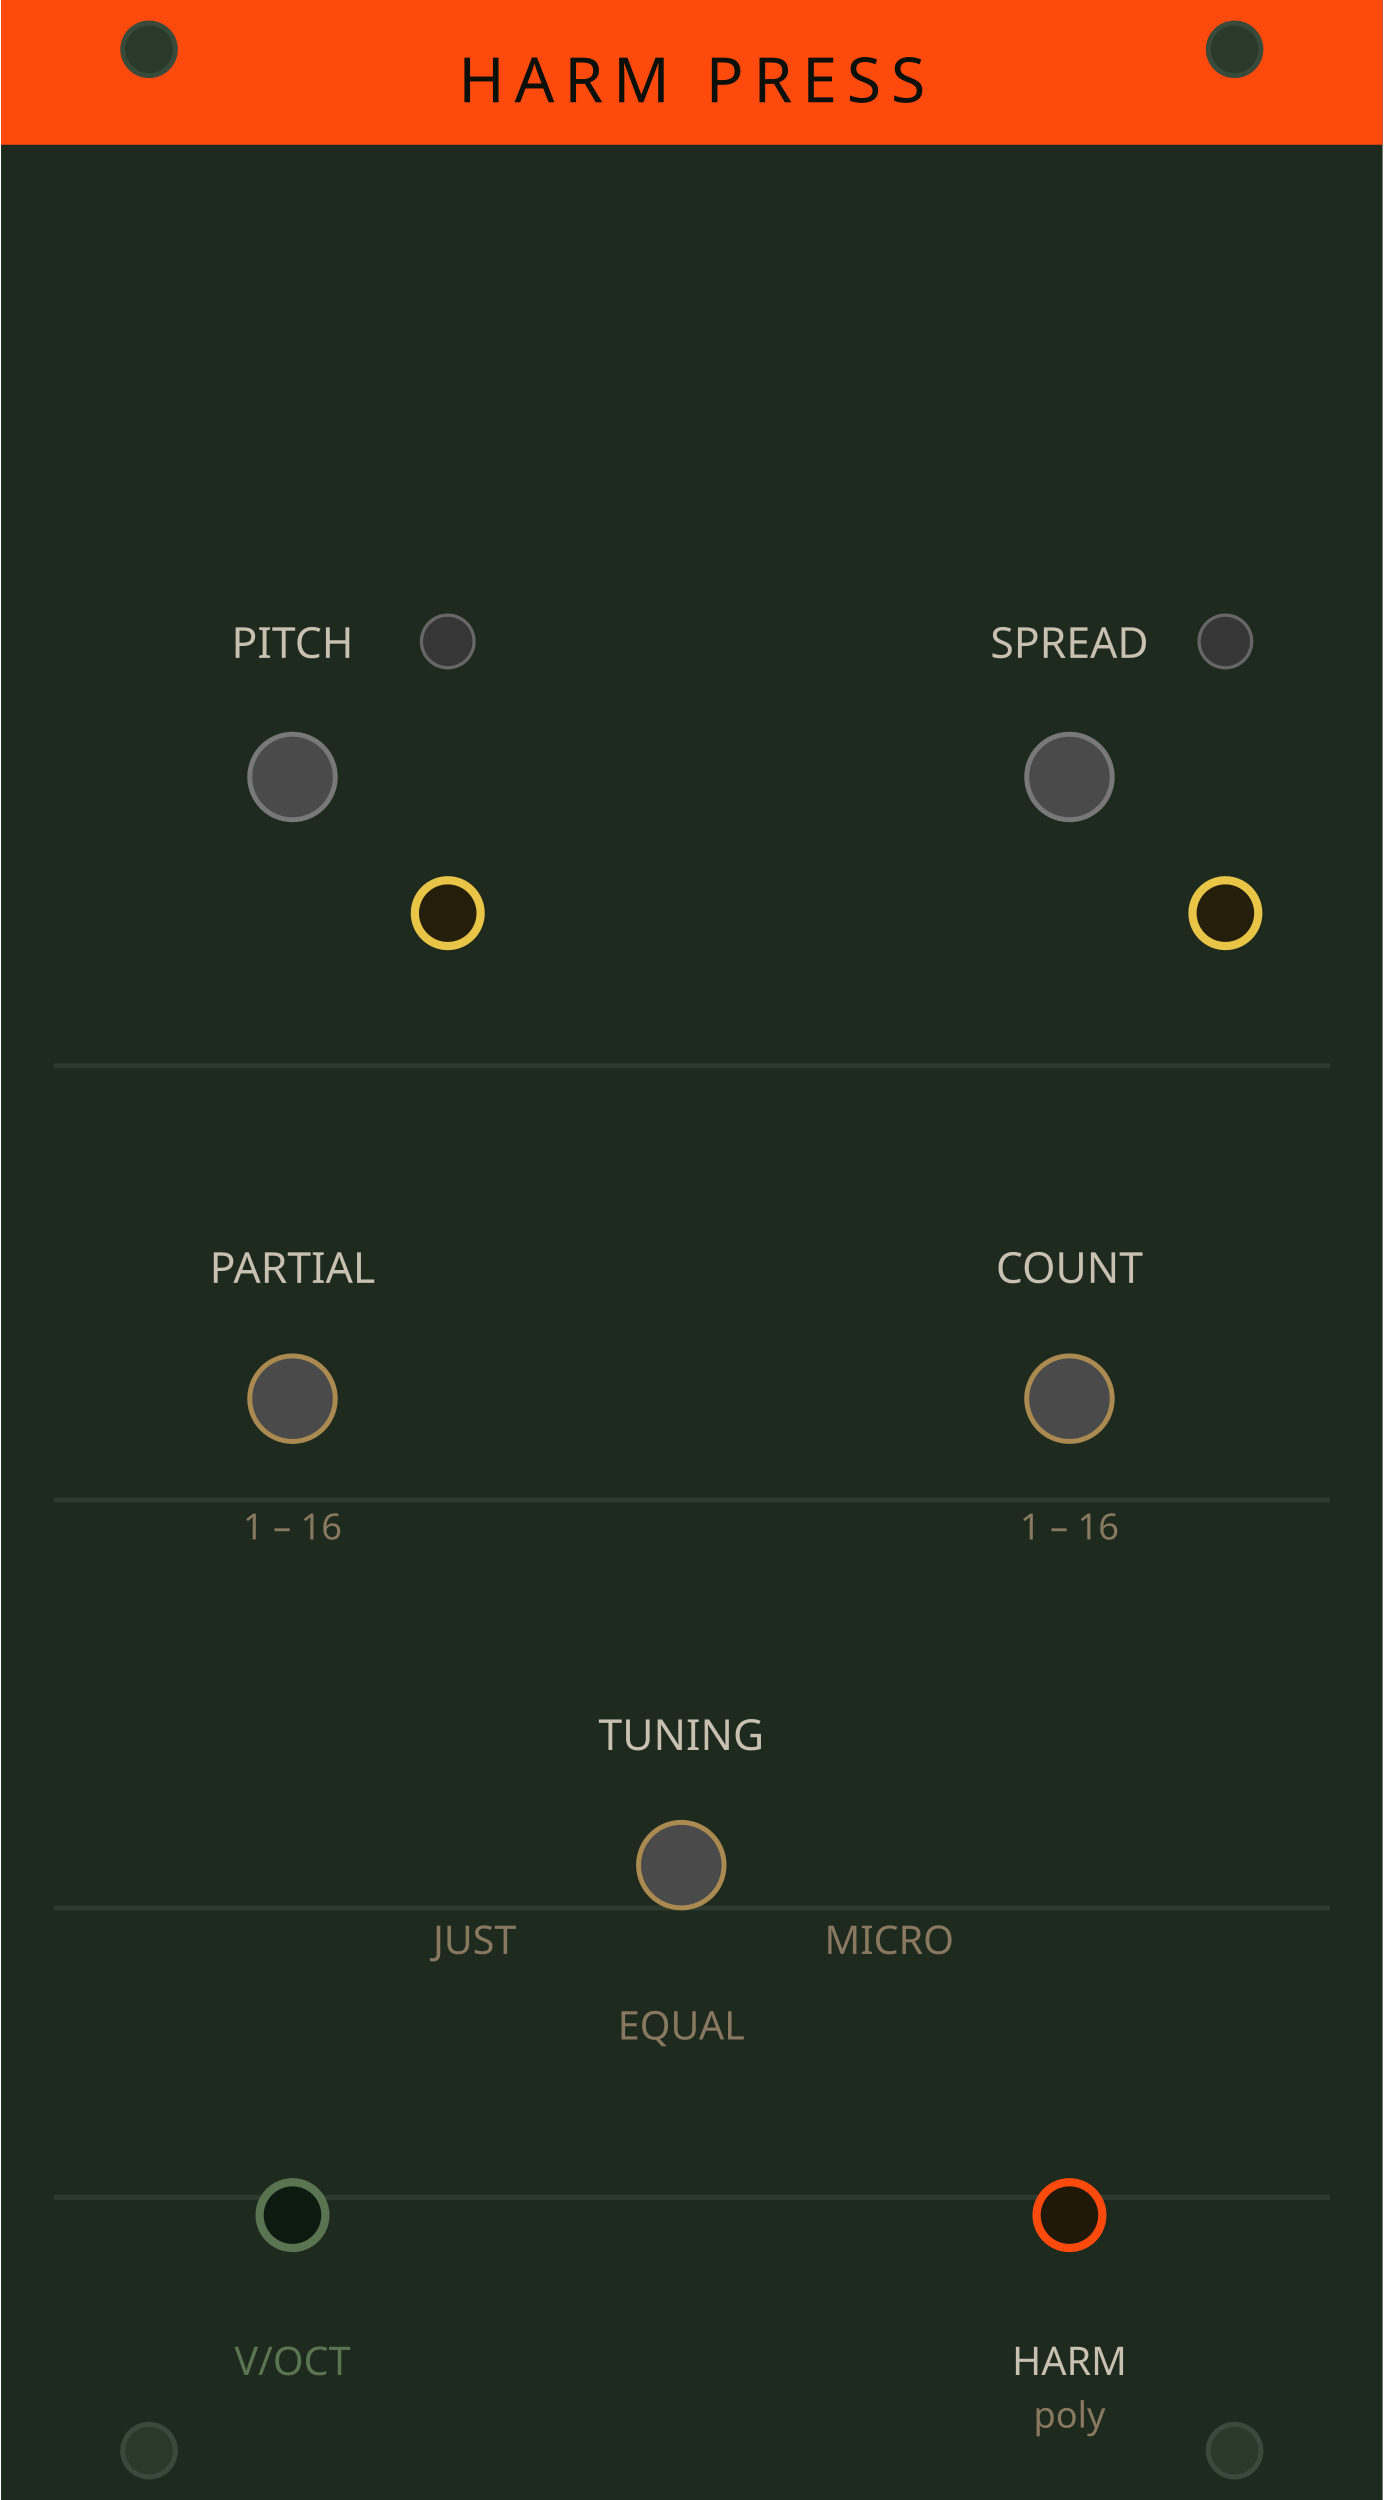
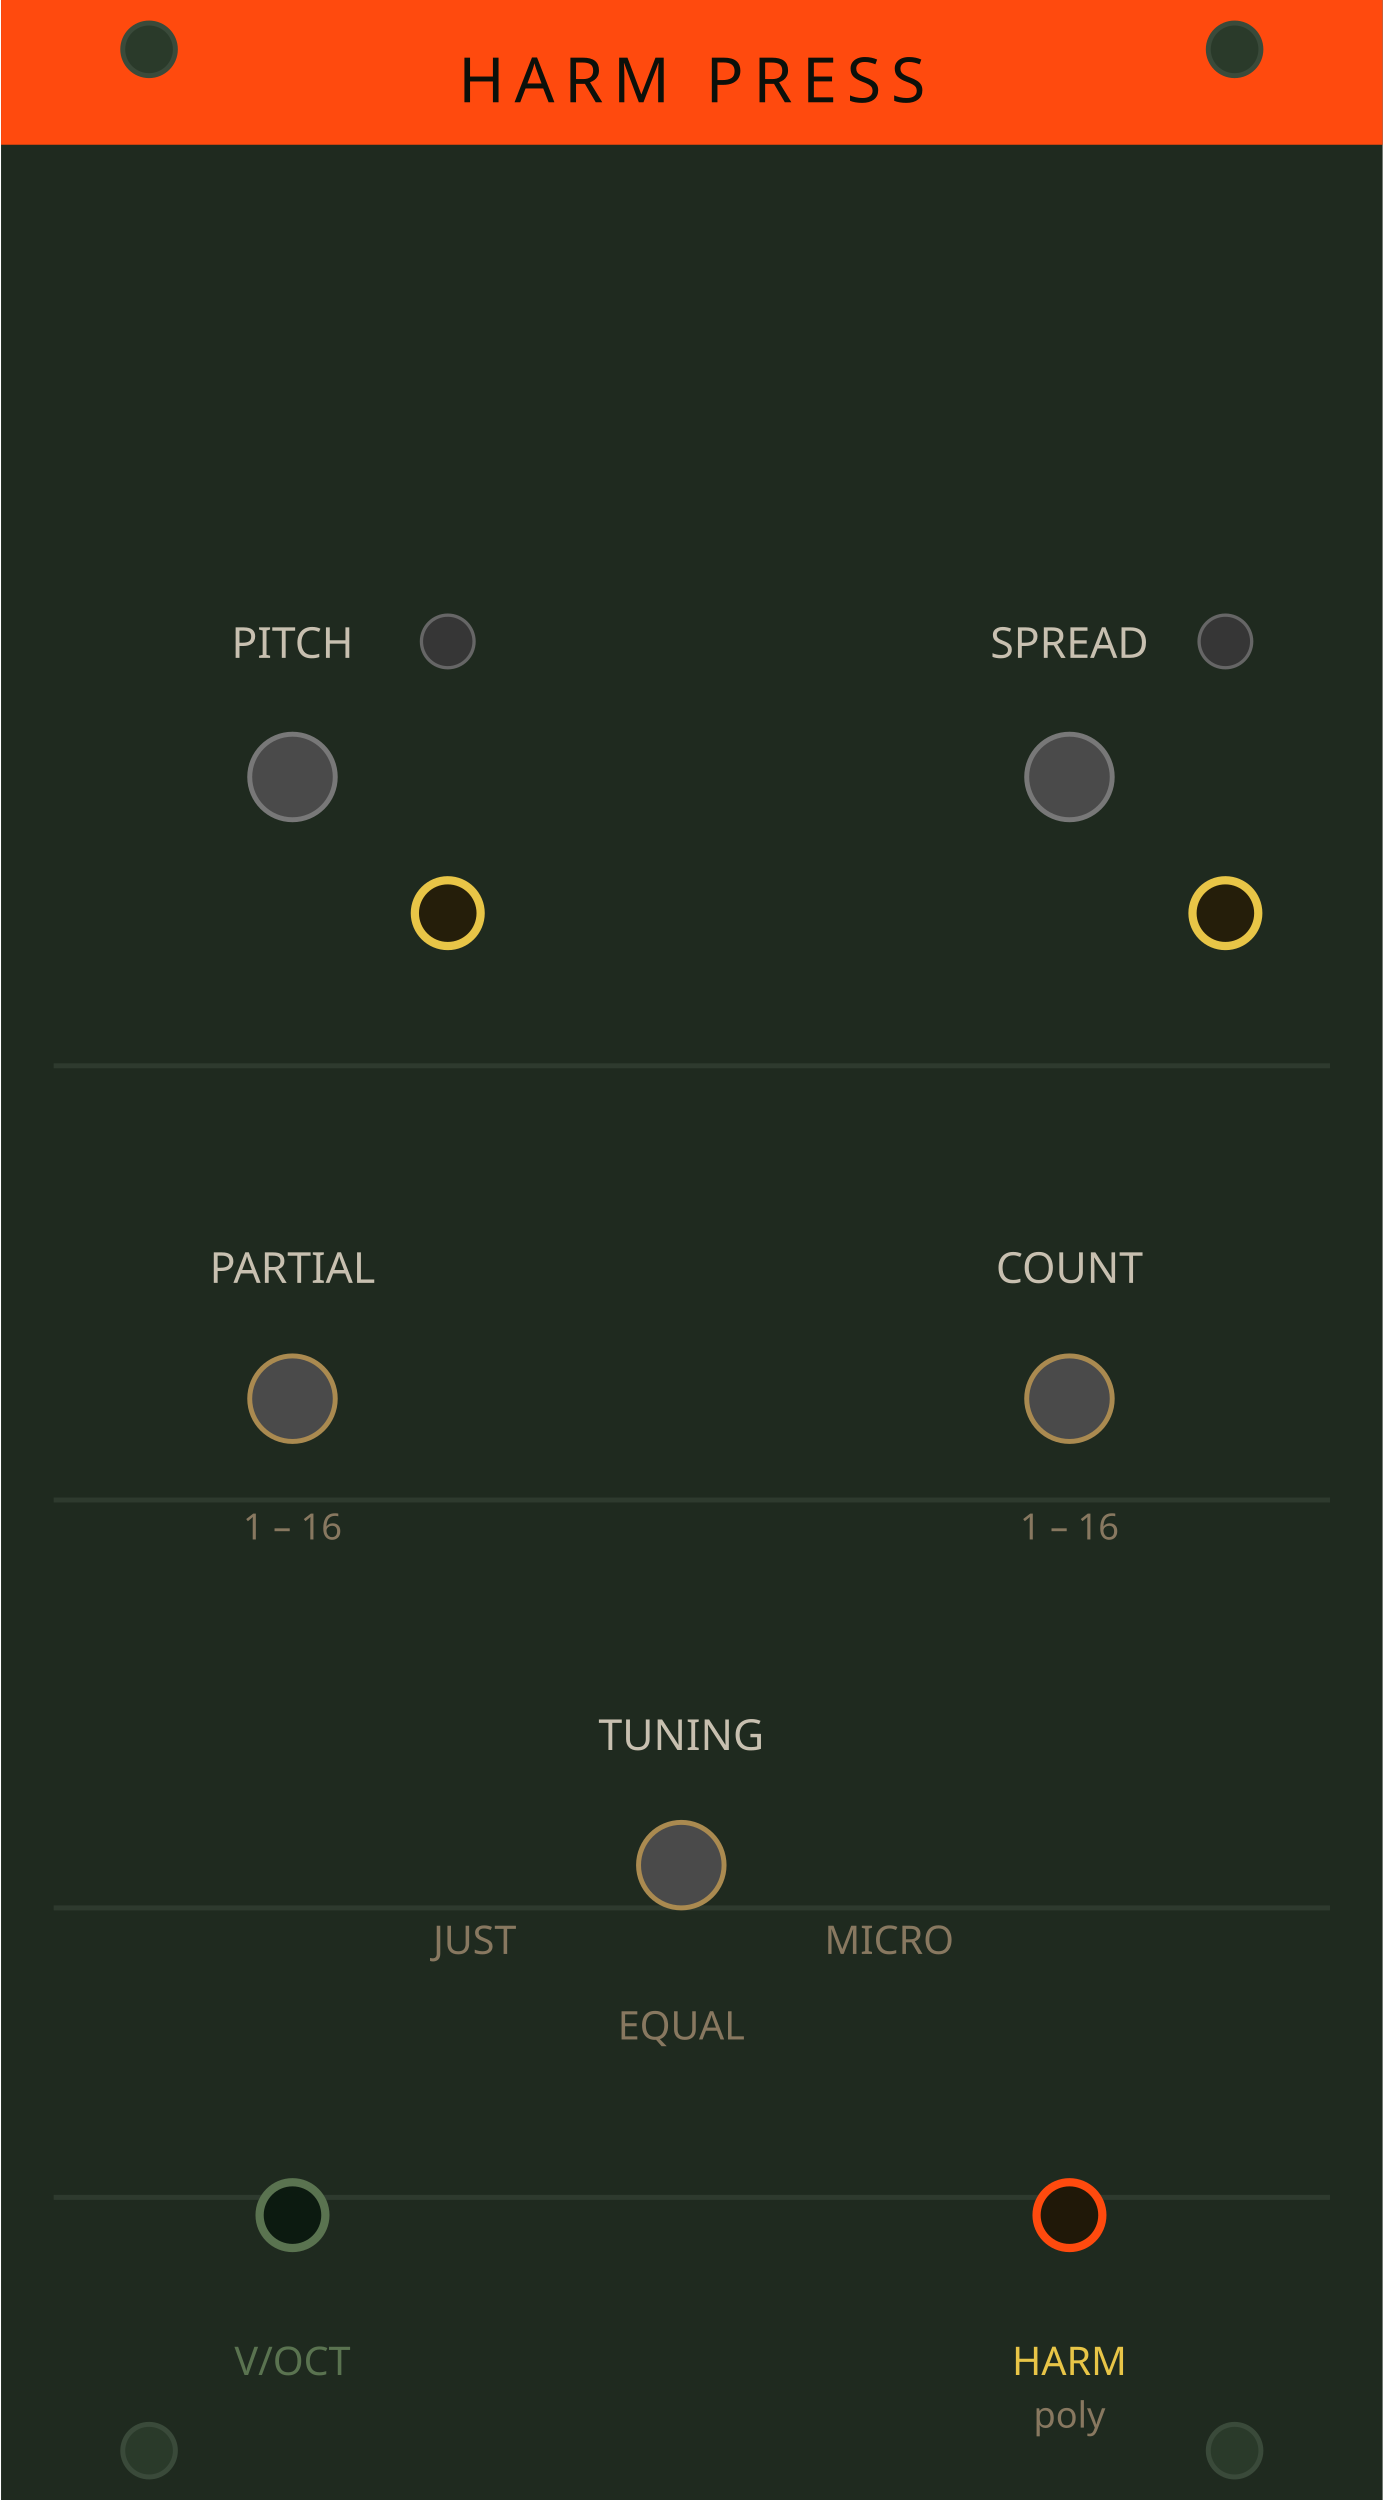
<svg xmlns="http://www.w3.org/2000/svg" width="71.12mm" height="128.5mm" viewBox="0 0 210 380" version="1.1" id="svg24">
  <defs id="defs24" />
  <rect width="210" height="380" fill="#1F2A1F" id="rect1" />
  <rect width="210" height="22" fill="#FF4A0E" id="rect2" />
  <path d="m 75.621,15.546 h -0.855 v -3.163 h -3.477 v 3.163 h -0.855 V 8.763 h 0.855 v 2.869 h 3.477 V 8.763 h 0.855 z m 7.608,0 -0.817,-2.099 h -2.688 l -0.807,2.099 h -0.865 l 2.651,-6.811 h 0.769 l 2.641,6.811 z m -1.833,-4.912 q -0.029,-0.076 -0.095,-0.276 -0.067,-0.2 -0.133,-0.408 -0.057,-0.218 -0.095,-0.333 -0.067,0.294 -0.152,0.58 -0.086,0.276 -0.142,0.437 l -0.769,2.052 h 2.147 z M 88.416,8.763 q 1.264,0 1.862,0.484 0.608,0.475 0.608,1.444 0,0.541 -0.2,0.902 -0.2,0.361 -0.513,0.58 -0.304,0.209 -0.646,0.333 l 1.862,3.04 h -0.998 l -1.643,-2.803 h -1.349 v 2.803 h -0.855 V 8.763 Z m -0.048,0.741 h -0.969 v 2.518 h 1.016 q 0.827,0 1.206,-0.323 0.38,-0.333 0.38,-0.969 0,-0.665 -0.399,-0.941 -0.399,-0.285 -1.235,-0.285 z m 8.577,6.042 -2.232,-5.947 h -0.038 q 0.029,0.294 0.048,0.798 0.019,0.494 0.019,1.036 v 4.114 h -0.788 V 8.763 h 1.264 l 2.09,5.558 h 0.038 l 2.128,-5.558 h 1.254 v 6.783 h -0.845 v -4.17 q 0,-0.494 0.019,-0.979 0.029,-0.484 0.048,-0.788 h -0.038 l -2.261,5.938 z M 109.835,8.763 q 1.33,0 1.938,0.522 0.608,0.522 0.608,1.472 0,0.56 -0.257,1.054 -0.247,0.484 -0.846,0.788 -0.589,0.304 -1.605,0.304 h -0.779 v 2.641 h -0.855 V 8.763 Z m -0.076,0.732 h -0.865 v 2.679 h 0.684 q 0.969,0 1.444,-0.314 0.475,-0.314 0.475,-1.064 0,-0.655 -0.418,-0.979 -0.418,-0.323 -1.321,-0.323 z m 7.399,-0.732 q 1.264,0 1.862,0.484 0.608,0.475 0.608,1.444 0,0.541 -0.2,0.902 -0.2,0.361 -0.513,0.58 -0.304,0.209 -0.646,0.333 l 1.862,3.04 h -0.998 l -1.643,-2.803 h -1.349 v 2.803 h -0.855 V 8.763 Z m -0.048,0.741 h -0.969 v 2.518 h 1.016 q 0.827,0 1.206,-0.323 0.38,-0.333 0.38,-0.969 0,-0.665 -0.399,-0.941 -0.399,-0.285 -1.235,-0.285 z m 9.376,6.042 h -3.791 V 8.763 h 3.791 v 0.75 h -2.936 v 2.119 h 2.764 v 0.741 h -2.764 v 2.422 h 2.936 z m 6.839,-1.815 q 0,0.902 -0.655,1.406 -0.655,0.503 -1.767,0.503 -0.57,0 -1.054,-0.086 -0.484,-0.086 -0.807,-0.237 v -0.817 q 0.342,0.152 0.846,0.276 0.513,0.123 1.054,0.123 0.76,0 1.14,-0.294 0.39,-0.294 0.39,-0.798 0,-0.333 -0.142,-0.56 -0.142,-0.228 -0.494,-0.418 -0.342,-0.2 -0.96,-0.418 -0.865,-0.314 -1.311,-0.769 -0.437,-0.456 -0.437,-1.244 0,-0.541 0.276,-0.921 0.276,-0.39 0.76,-0.599 0.494,-0.209 1.131,-0.209 0.56,0 1.026,0.104 0.466,0.104 0.846,0.276 l -0.266,0.732 q -0.351,-0.152 -0.769,-0.257 -0.408,-0.104 -0.855,-0.104 -0.636,0 -0.96,0.276 -0.323,0.266 -0.323,0.713 0,0.342 0.142,0.57 0.142,0.228 0.466,0.408 0.323,0.18 0.874,0.39 0.599,0.218 1.007,0.475 0.418,0.247 0.627,0.599 0.218,0.351 0.218,0.883 z m 6.715,0 q 0,0.902 -0.655,1.406 -0.655,0.503 -1.767,0.503 -0.57,0 -1.054,-0.086 -0.484,-0.086 -0.807,-0.237 v -0.817 q 0.342,0.152 0.846,0.276 0.513,0.123 1.054,0.123 0.76,0 1.14,-0.294 0.39,-0.294 0.39,-0.798 0,-0.333 -0.142,-0.56 -0.142,-0.228 -0.494,-0.418 -0.342,-0.2 -0.96,-0.418 -0.865,-0.314 -1.311,-0.769 -0.437,-0.456 -0.437,-1.244 0,-0.541 0.276,-0.921 0.276,-0.39 0.76,-0.599 0.494,-0.209 1.131,-0.209 0.56,0 1.026,0.104 0.466,0.104 0.846,0.276 l -0.266,0.732 q -0.351,-0.152 -0.769,-0.257 -0.408,-0.104 -0.855,-0.104 -0.636,0 -0.96,0.276 -0.323,0.266 -0.323,0.713 0,0.342 0.142,0.57 0.142,0.228 0.466,0.408 0.323,0.18 0.874,0.39 0.599,0.218 1.007,0.475 0.418,0.247 0.627,0.599 0.218,0.351 0.218,0.883 z" id="text2" style="font-size:9.5px;font-family:'Nunito Sans', sans-serif;letter-spacing:1.5;dominant-baseline:middle;text-anchor:middle;fill:#0c100a" aria-label="HARM PRESS" />
  <line x1="8" y1="162" x2="202" y2="162" stroke="#2E3A2E" stroke-width="0.75" id="line2" />
  <line x1="8" y1="228" x2="202" y2="228" stroke="#2E3A2E" stroke-width="0.75" id="line3" />
  <line x1="8" y1="290" x2="202" y2="290" stroke="#2E3A2E" stroke-width="0.75" id="line4" />
  <line x1="8" y1="334" x2="202" y2="334" stroke="#2E3A2E" stroke-width="0.75" id="line5" />
  <circle cx="44.3" cy="118.1" r="6.5" fill="#4A4A4A" stroke="#787878" stroke-width="0.75" id="circle5" />
  <circle cx="67.9" cy="97.5" r="4" fill="#363636" stroke="#666" stroke-width="0.5" id="circle6" />
  <circle cx="67.9" cy="138.8" r="5" fill="#251E0A" stroke="#E8C547" stroke-width="1.25" id="circle7" />
  <path d="m 36.887,126.359 q 0.91,0 1.326,0.357 0.416,0.357 0.416,1.008 0,0.384 -0.175,0.722 -0.169,0.332 -0.579,0.539 -0.403,0.208 -1.099,0.208 h -0.533 V 131 h -0.585 v -4.641 z m -0.052,0.5 h -0.592 v 1.833 h 0.468 q 0.663,0 0.988,-0.214 0.325,-0.214 0.325,-0.728 0,-0.449 -0.286,-0.669 -0.286,-0.221 -0.903,-0.221 z M 40.897,131 h -1.677 v -0.338 l 0.546,-0.123 v -3.712 l -0.546,-0.13 v -0.338 h 1.677 v 0.338 l -0.546,0.13 v 3.712 l 0.546,0.123 z m 2.366,0 h -0.585 v -4.128 h -1.45 v -0.513 h 3.478 v 0.513 h -1.443 z m 4.004,-4.192 q -0.748,0 -1.177,0.5 -0.429,0.5 -0.429,1.371 0,0.865 0.397,1.371 0.403,0.5 1.202,0.5 0.305,0 0.579,-0.052 0.273,-0.052 0.533,-0.13 v 0.507 q -0.26,0.098 -0.539,0.143 -0.273,0.045 -0.656,0.045 -0.709,0 -1.183,-0.292 -0.474,-0.292 -0.715,-0.832 -0.234,-0.539 -0.234,-1.268 0,-0.702 0.254,-1.235 0.26,-0.539 0.76,-0.839 0.5,-0.305 1.216,-0.305 0.735,0 1.28,0.273 l -0.234,0.494 q -0.214,-0.098 -0.481,-0.175 -0.26,-0.078 -0.572,-0.078 z m 5.668,4.192 h -0.585 v -2.164 h -2.379 V 131 h -0.585 v -4.641 h 0.585 v 1.963 h 2.379 v -1.963 h 0.585 z" id="text7" style="font-size:6.5px;font-family:'Nunito Sans', sans-serif;text-anchor:middle;fill:#c8c0b0" aria-label="PITCH" transform="translate(0,-31)" />
  <circle cx="162.4" cy="118.1" r="6.5" fill="#4A4A4A" stroke="#787878" stroke-width="0.75" id="circle8" />
  <circle cx="186.1" cy="97.5" r="4" fill="#363636" stroke="#666" stroke-width="0.5" id="circle9" />
  <circle cx="186.1" cy="138.8" r="5" fill="#251E0A" stroke="#E8C547" stroke-width="1.25" id="circle10" />
  <path d="m 153.635,129.758 q 0,0.618 -0.449,0.962 -0.449,0.344 -1.209,0.344 -0.39,0 -0.722,-0.059 -0.332,-0.059 -0.552,-0.163 v -0.559 q 0.234,0.104 0.579,0.189 0.351,0.085 0.722,0.085 0.52,0 0.78,-0.202 0.267,-0.202 0.267,-0.546 0,-0.228 -0.098,-0.384 -0.098,-0.156 -0.338,-0.286 -0.234,-0.137 -0.656,-0.286 -0.592,-0.214 -0.897,-0.526 -0.299,-0.312 -0.299,-0.852 0,-0.37 0.189,-0.63 0.189,-0.267 0.52,-0.409 0.338,-0.143 0.773,-0.143 0.384,0 0.702,0.071 0.319,0.071 0.579,0.189 l -0.182,0.5 q -0.24,-0.104 -0.526,-0.175 -0.28,-0.071 -0.585,-0.071 -0.435,0 -0.656,0.189 -0.221,0.182 -0.221,0.487 0,0.234 0.098,0.39 0.098,0.156 0.319,0.28 0.221,0.123 0.598,0.267 0.409,0.149 0.689,0.325 0.286,0.169 0.429,0.409 0.149,0.24 0.149,0.605 z m 2.164,-3.4 q 0.91,0 1.326,0.357 0.416,0.357 0.416,1.008 0,0.384 -0.175,0.722 -0.169,0.332 -0.579,0.539 -0.403,0.208 -1.099,0.208 h -0.533 V 131 h -0.585 v -4.641 z m -0.052,0.5 h -0.592 v 1.833 h 0.468 q 0.663,0 0.988,-0.214 0.325,-0.214 0.325,-0.728 0,-0.449 -0.286,-0.669 -0.286,-0.221 -0.903,-0.221 z m 4.037,-0.5 q 0.865,0 1.274,0.332 0.416,0.325 0.416,0.988 0,0.37 -0.137,0.618 -0.137,0.247 -0.351,0.397 -0.208,0.143 -0.442,0.228 l 1.274,2.08 h -0.682 l -1.125,-1.917 h -0.923 V 131 h -0.585 v -4.641 z m -0.033,0.507 h -0.663 v 1.722 h 0.696 q 0.566,0 0.826,-0.221 0.26,-0.228 0.26,-0.663 0,-0.455 -0.273,-0.643 -0.273,-0.195 -0.845,-0.195 z m 5.388,4.134 h -2.594 v -4.641 h 2.594 v 0.513 h -2.009 v 1.45 h 1.891 v 0.507 h -1.891 v 1.657 h 2.009 z m 3.933,0 -0.559,-1.437 h -1.839 L 166.121,131 h -0.592 l 1.813,-4.66 h 0.526 l 1.807,4.66 z m -1.254,-3.361 q -0.019,-0.052 -0.065,-0.189 -0.045,-0.137 -0.091,-0.28 -0.039,-0.149 -0.065,-0.228 -0.045,0.202 -0.104,0.397 -0.059,0.189 -0.098,0.299 l -0.526,1.404 h 1.469 z m 6.214,0.995 q 0,1.177 -0.643,1.774 -0.637,0.592 -1.781,0.592 h -1.294 v -4.641 h 1.43 q 0.702,0 1.216,0.26 0.513,0.26 0.793,0.767 0.28,0.5 0.28,1.248 z m -0.618,0.019 q 0,-0.929 -0.462,-1.359 -0.455,-0.435 -1.294,-0.435 h -0.76 v 3.64 h 0.63 q 1.885,0 1.885,-1.846 z" id="text10" style="font-size:6.5px;font-family:'Nunito Sans', sans-serif;text-anchor:middle;fill:#c8c0b0" aria-label="SPREAD" transform="translate(0,-31)" />
  <circle cx="44.3" cy="212.6" r="6.5" fill="#4A4A4A" stroke="#AA8A50" stroke-width="0.75" id="circle11" />
  <path d="m 33.568,221.359 q 0.91,0 1.326,0.357 0.416,0.357 0.416,1.008 0,0.384 -0.175,0.722 -0.169,0.332 -0.579,0.539 -0.403,0.208 -1.099,0.208 h -0.533 V 226 h -0.585 v -4.641 z m -0.052,0.5 h -0.592 v 1.833 h 0.468 q 0.663,0 0.988,-0.214 0.325,-0.214 0.325,-0.728 0,-0.449 -0.286,-0.669 -0.286,-0.221 -0.903,-0.221 z m 5.343,4.141 -0.559,-1.437 h -1.839 L 35.908,226 h -0.592 l 1.813,-4.66 h 0.526 l 1.807,4.66 z m -1.254,-3.361 q -0.019,-0.052 -0.065,-0.189 -0.045,-0.137 -0.091,-0.28 -0.039,-0.149 -0.065,-0.228 -0.045,0.202 -0.104,0.397 -0.059,0.189 -0.098,0.299 l -0.526,1.404 h 1.469 z m 3.776,-1.28 q 0.865,0 1.274,0.332 0.416,0.325 0.416,0.988 0,0.37 -0.137,0.618 -0.137,0.247 -0.351,0.397 -0.208,0.143 -0.442,0.228 l 1.274,2.08 h -0.682 l -1.125,-1.917 h -0.923 V 226 h -0.585 v -4.641 z m -0.033,0.507 h -0.663 v 1.722 h 0.696 q 0.566,0 0.826,-0.221 0.26,-0.228 0.26,-0.663 0,-0.455 -0.273,-0.643 -0.273,-0.195 -0.845,-0.195 z M 45.613,226 h -0.585 v -4.128 h -1.45 v -0.513 h 3.478 v 0.513 h -1.443 z m 3.451,0 h -1.677 v -0.338 l 0.546,-0.123 v -3.712 l -0.546,-0.13 v -0.338 h 1.677 v 0.338 l -0.546,0.13 v 3.712 l 0.546,0.123 z m 3.809,0 -0.559,-1.437 h -1.839 L 49.922,226 h -0.592 l 1.813,-4.66 h 0.526 l 1.807,4.66 z m -1.254,-3.361 q -0.019,-0.052 -0.065,-0.189 -0.045,-0.137 -0.091,-0.28 -0.039,-0.149 -0.065,-0.228 -0.045,0.202 -0.104,0.397 -0.059,0.189 -0.098,0.299 l -0.526,1.404 h 1.469 z m 2.496,3.361 v -4.641 h 0.585 v 4.121 h 2.028 V 226 Z" id="text11" style="font-size:6.5px;font-family:'Nunito Sans', sans-serif;text-anchor:middle;fill:#c8c0b0" aria-label="PARTIAL" transform="translate(0,-31)" />
  <path d="m 38.728,234 h -0.473 v -2.744 q 0,-0.236 0.005,-0.38 0.005,-0.143 0.017,-0.297 -0.088,0.088 -0.16,0.148 -0.071,0.06 -0.181,0.154 l -0.418,0.341 -0.253,-0.325 1.062,-0.825 h 0.402 z m 2.844,-1.26 v -0.429 h 2.31 v 0.429 z M 47.484,234 h -0.473 v -2.744 q 0,-0.236 0.005,-0.38 0.005,-0.143 0.017,-0.297 -0.088,0.088 -0.16,0.148 -0.071,0.06 -0.181,0.154 l -0.418,0.341 -0.253,-0.325 1.062,-0.825 h 0.402 z m 1.496,-1.677 q 0,-0.423 0.071,-0.831 0.077,-0.412 0.27,-0.743 0.198,-0.336 0.55,-0.533 0.352,-0.198 0.907,-0.198 0.116,0 0.253,0.011 0.143,0.011 0.231,0.038 v 0.412 q -0.099,-0.033 -0.226,-0.05 -0.121,-0.017 -0.247,-0.017 -0.38,0 -0.632,0.127 -0.253,0.127 -0.402,0.346 -0.143,0.22 -0.209,0.506 -0.066,0.286 -0.083,0.611 h 0.033 q 0.127,-0.193 0.352,-0.325 0.226,-0.138 0.578,-0.138 0.511,0 0.825,0.314 0.314,0.308 0.314,0.88 0,0.616 -0.341,0.968 -0.336,0.352 -0.907,0.352 -0.374,0 -0.676,-0.187 -0.302,-0.187 -0.484,-0.572 -0.176,-0.385 -0.176,-0.974 z m 1.331,1.325 q 0.346,0 0.561,-0.22 0.214,-0.226 0.214,-0.693 0,-0.374 -0.193,-0.594 -0.187,-0.22 -0.567,-0.22 -0.259,0 -0.451,0.11 -0.193,0.104 -0.302,0.27 -0.104,0.165 -0.104,0.341 0,0.236 0.093,0.473 0.093,0.231 0.281,0.385 0.187,0.148 0.468,0.148 z" id="text12" style="font-size:5.5px;font-family:'Nunito Sans', sans-serif;text-anchor:middle;fill:#887860" aria-label="1 – 16" />
  <circle cx="162.4" cy="212.6" r="6.5" fill="#4A4A4A" stroke="#AA8A50" stroke-width="0.75" id="circle12" />
  <path d="m 153.839,221.808 q -0.748,0 -1.177,0.5 -0.429,0.5 -0.429,1.371 0,0.865 0.397,1.371 0.403,0.5 1.202,0.5 0.305,0 0.579,-0.052 0.273,-0.052 0.533,-0.13 v 0.507 q -0.26,0.098 -0.539,0.143 -0.273,0.045 -0.656,0.045 -0.709,0 -1.183,-0.292 -0.474,-0.292 -0.715,-0.832 -0.234,-0.539 -0.234,-1.268 0,-0.702 0.254,-1.235 0.26,-0.539 0.76,-0.839 0.5,-0.305 1.216,-0.305 0.735,0 1.28,0.273 l -0.234,0.494 q -0.214,-0.098 -0.481,-0.175 -0.26,-0.078 -0.572,-0.078 z m 6.038,1.865 q 0,0.722 -0.247,1.261 -0.24,0.533 -0.715,0.832 -0.474,0.299 -1.177,0.299 -0.722,0 -1.202,-0.299 -0.474,-0.299 -0.709,-0.839 -0.234,-0.539 -0.234,-1.261 0,-0.715 0.234,-1.248 0.234,-0.533 0.709,-0.832 0.481,-0.299 1.209,-0.299 0.696,0 1.17,0.299 0.474,0.292 0.715,0.832 0.247,0.533 0.247,1.254 z m -3.666,0 q 0,0.877 0.37,1.385 0.37,0.5 1.157,0.5 0.793,0 1.157,-0.5 0.364,-0.507 0.364,-1.385 0,-0.877 -0.364,-1.371 -0.364,-0.5 -1.151,-0.5 -0.786,0 -1.163,0.5 -0.37,0.494 -0.37,1.371 z m 8.223,0.689 q 0,0.481 -0.195,0.871 -0.195,0.384 -0.598,0.611 -0.397,0.221 -1.014,0.221 -0.865,0 -1.319,-0.468 -0.449,-0.474 -0.449,-1.248 v -2.99 h 0.585 v 3.01 q 0,0.566 0.299,0.877 0.305,0.312 0.916,0.312 0.63,0 0.91,-0.332 0.286,-0.338 0.286,-0.865 v -3.003 h 0.579 z M 169.335,226 h -0.682 l -2.483,-3.854 h -0.026 q 0.013,0.228 0.033,0.566 0.019,0.338 0.019,0.696 V 226 h -0.539 v -4.641 h 0.676 l 2.477,3.841 h 0.026 q -0.007,-0.104 -0.019,-0.312 -0.006,-0.208 -0.019,-0.455 -0.006,-0.247 -0.006,-0.455 v -2.619 h 0.546 z m 2.73,0 h -0.585 v -4.128 h -1.45 v -0.513 h 3.478 v 0.513 h -1.443 z" id="text13" style="font-size:6.5px;font-family:'Nunito Sans', sans-serif;text-anchor:middle;fill:#c8c0b0" aria-label="COUNT" transform="translate(0,-31)" />
  <path d="m 156.828,234 h -0.473 v -2.744 q 0,-0.236 0.005,-0.38 0.006,-0.143 0.017,-0.297 -0.088,0.088 -0.16,0.148 -0.071,0.06 -0.181,0.154 l -0.418,0.341 -0.253,-0.325 1.062,-0.825 h 0.402 z m 2.844,-1.26 v -0.429 h 2.31 v 0.429 z m 5.912,1.26 h -0.473 v -2.744 q 0,-0.236 0.005,-0.38 0.006,-0.143 0.017,-0.297 -0.088,0.088 -0.16,0.148 -0.071,0.06 -0.181,0.154 l -0.418,0.341 -0.253,-0.325 1.062,-0.825 h 0.402 z m 1.496,-1.677 q 0,-0.423 0.071,-0.831 0.077,-0.412 0.27,-0.743 0.198,-0.336 0.55,-0.533 0.352,-0.198 0.907,-0.198 0.116,0 0.253,0.011 0.143,0.011 0.231,0.038 v 0.412 q -0.099,-0.033 -0.226,-0.05 -0.121,-0.017 -0.247,-0.017 -0.38,0 -0.632,0.127 -0.253,0.127 -0.402,0.346 -0.143,0.22 -0.209,0.506 -0.066,0.286 -0.083,0.611 h 0.033 q 0.127,-0.193 0.352,-0.325 0.226,-0.138 0.578,-0.138 0.511,0 0.825,0.314 0.314,0.308 0.314,0.88 0,0.616 -0.341,0.968 -0.336,0.352 -0.907,0.352 -0.374,0 -0.676,-0.187 -0.302,-0.187 -0.484,-0.572 -0.176,-0.385 -0.176,-0.974 z m 1.331,1.325 q 0.346,0 0.561,-0.22 0.214,-0.226 0.214,-0.693 0,-0.374 -0.193,-0.594 -0.187,-0.22 -0.567,-0.22 -0.259,0 -0.451,0.11 -0.193,0.104 -0.302,0.27 -0.104,0.165 -0.104,0.341 0,0.236 0.093,0.473 0.093,0.231 0.281,0.385 0.187,0.148 0.468,0.148 z" id="text14" style="font-size:5.5px;font-family:'Nunito Sans', sans-serif;text-anchor:middle;fill:#887860" aria-label="1 – 16" />
  <circle cx="103.4" cy="283.5" r="6.5" fill="#4A4A4A" stroke="#AA8A50" stroke-width="0.75" id="circle14" />
  <path d="m 92.909,297 h -0.585 v -4.128 h -1.45 v -0.513 h 3.478 v 0.513 h -1.443 z m 5.674,-1.638 q 0,0.481 -0.195,0.871 -0.195,0.384 -0.598,0.611 -0.397,0.221 -1.014,0.221 -0.865,0 -1.319,-0.468 -0.449,-0.474 -0.449,-1.248 v -2.99 h 0.585 v 3.01 q 0,0.566 0.299,0.877 0.305,0.312 0.916,0.312 0.63,0 0.91,-0.332 0.286,-0.338 0.286,-0.865 v -3.003 h 0.579 z M 103.484,297 h -0.682 l -2.483,-3.854 h -0.026 q 0.013,0.228 0.033,0.566 0.019,0.338 0.019,0.696 V 297 h -0.54 v -4.641 h 0.676 l 2.477,3.841 h 0.026 q -0.006,-0.104 -0.019,-0.312 -0.007,-0.208 -0.019,-0.455 -0.006,-0.247 -0.006,-0.455 v -2.619 h 0.546 z m 2.567,0 h -1.677 v -0.338 l 0.546,-0.123 v -3.712 l -0.546,-0.13 v -0.338 h 1.677 v 0.338 l -0.546,0.13 v 3.712 l 0.546,0.123 z m 4.576,0 h -0.682 l -2.483,-3.854 h -0.026 q 0.013,0.228 0.033,0.566 0.019,0.338 0.019,0.696 V 297 h -0.539 v -4.641 h 0.676 l 2.477,3.841 h 0.026 q -0.007,-0.104 -0.019,-0.312 -0.007,-0.208 -0.019,-0.455 -0.007,-0.247 -0.007,-0.455 v -2.619 h 0.546 z m 3.276,-2.45 h 1.605 v 2.275 q -0.377,0.123 -0.76,0.182 -0.384,0.059 -0.871,0.059 -0.722,0 -1.216,-0.286 -0.494,-0.292 -0.754,-0.826 -0.254,-0.539 -0.254,-1.274 0,-0.728 0.286,-1.261 0.286,-0.533 0.819,-0.826 0.539,-0.299 1.3,-0.299 0.39,0 0.735,0.071 0.351,0.071 0.65,0.202 l -0.221,0.507 q -0.247,-0.111 -0.559,-0.189 -0.305,-0.078 -0.637,-0.078 -0.832,0 -1.3,0.5 -0.462,0.5 -0.462,1.371 0,0.552 0.175,0.982 0.182,0.422 0.566,0.663 0.384,0.234 1.008,0.234 0.305,0 0.52,-0.033 0.214,-0.033 0.39,-0.078 v -1.378 h -1.02 z" id="text15" style="font-size:6.5px;font-family:'Nunito Sans', sans-serif;text-anchor:middle;fill:#c8c0b0" aria-label="TUNING" transform="translate(0,-31)" />
  <path d="m 65.649,298.14 q -0.144,0 -0.252,-0.024 -0.108,-0.018 -0.192,-0.054 v -0.456 q 0.096,0.024 0.204,0.042 0.108,0.018 0.228,0.018 0.15,0 0.282,-0.06 0.138,-0.06 0.222,-0.21 0.084,-0.15 0.084,-0.42 v -4.26 h 0.54 v 4.218 q 0,0.618 -0.306,0.912 -0.306,0.294 -0.81,0.294 z m 5.502,-2.652 q 0,0.444 -0.18,0.804 -0.18,0.354 -0.552,0.564 -0.366,0.204 -0.936,0.204 -0.798,0 -1.218,-0.432 -0.414,-0.438 -0.414,-1.152 v -2.76 h 0.54 v 2.778 q 0,0.522 0.276,0.81 0.282,0.288 0.846,0.288 0.582,0 0.84,-0.306 0.264,-0.312 0.264,-0.798 v -2.772 h 0.534 z m 3.558,0.366 q 0,0.57 -0.414,0.888 -0.414,0.318 -1.116,0.318 -0.36,0 -0.666,-0.054 -0.306,-0.054 -0.51,-0.15 v -0.516 q 0.216,0.096 0.534,0.174 0.324,0.078 0.666,0.078 0.48,0 0.72,-0.186 0.246,-0.186 0.246,-0.504 0,-0.21 -0.09,-0.354 -0.09,-0.144 -0.312,-0.264 -0.216,-0.126 -0.606,-0.264 -0.546,-0.198 -0.828,-0.486 -0.276,-0.288 -0.276,-0.786 0,-0.342 0.174,-0.582 0.174,-0.246 0.48,-0.378 0.312,-0.132 0.714,-0.132 0.354,0 0.648,0.066 0.294,0.066 0.534,0.174 l -0.168,0.462 q -0.222,-0.096 -0.486,-0.162 -0.258,-0.066 -0.54,-0.066 -0.402,0 -0.606,0.174 -0.204,0.168 -0.204,0.45 0,0.216 0.09,0.36 0.09,0.144 0.294,0.258 0.204,0.114 0.552,0.246 0.378,0.138 0.636,0.3 0.264,0.156 0.396,0.378 0.138,0.222 0.138,0.558 z M 76.929,297 h -0.54 v -3.81 h -1.338 v -0.474 h 3.21 v 0.474 h -1.332 z" id="text16" style="font-size:6px;font-family:'Nunito Sans', sans-serif;text-anchor:middle;fill:#887860" aria-label="JUST" />
  <path d="m 96.713,310 h -2.394 v -4.284 h 2.394 v 0.474 h -1.854 v 1.338 h 1.746 v 0.468 h -1.746 v 1.53 h 1.854 z m 4.68,-2.148 q 0,0.786 -0.318,1.338 -0.312,0.552 -0.93,0.762 l 1.026,1.068 h -0.774 l -0.828,-0.966 q -0.036,0 -0.078,0 -0.036,0.006 -0.072,0.006 -0.666,0 -1.11,-0.276 -0.438,-0.276 -0.654,-0.774 -0.216,-0.498 -0.216,-1.164 0,-0.66 0.216,-1.152 0.216,-0.492 0.654,-0.768 0.444,-0.276 1.116,-0.276 0.642,0 1.08,0.276 0.438,0.27 0.66,0.768 0.228,0.492 0.228,1.158 z m -3.384,0 q 0,0.81 0.342,1.278 0.342,0.462 1.068,0.462 0.732,0 1.068,-0.462 0.336,-0.468 0.336,-1.278 0,-0.81 -0.336,-1.266 -0.336,-0.462 -1.062,-0.462 -0.726,0 -1.074,0.462 -0.342,0.456 -0.342,1.266 z m 7.59,0.636 q 0,0.444 -0.18,0.804 -0.18,0.354 -0.552,0.564 -0.366,0.204 -0.936,0.204 -0.798,0 -1.218,-0.432 -0.414,-0.438 -0.414,-1.152 v -2.76 h 0.54 v 2.778 q 0,0.522 0.276,0.81 0.282,0.288 0.846,0.288 0.582,0 0.84,-0.306 0.264,-0.312 0.264,-0.798 v -2.772 h 0.534 z m 3.756,1.512 -0.516,-1.326 h -1.698 l -0.51,1.326 h -0.546 l 1.674,-4.302 h 0.486 l 1.668,4.302 z m -1.158,-3.102 q -0.018,-0.048 -0.06,-0.174 -0.042,-0.126 -0.084,-0.258 -0.036,-0.138 -0.06,-0.21 -0.042,0.186 -0.096,0.366 -0.054,0.174 -0.09,0.276 l -0.486,1.296 h 1.356 z m 2.304,3.102 v -4.284 h 0.54 v 3.804 h 1.872 V 310 Z" id="text17" style="font-size:6px;font-family:'Nunito Sans', sans-serif;text-anchor:middle;fill:#887860" aria-label="EQUAL" />
  <path d="m 127.629,297 -1.41,-3.756 h -0.024 q 0.018,0.186 0.03,0.504 0.012,0.312 0.012,0.654 V 297 h -0.498 v -4.284 h 0.798 l 1.32,3.51 h 0.024 l 1.344,-3.51 h 0.792 V 297 h -0.534 v -2.634 q 0,-0.312 0.012,-0.618 0.018,-0.306 0.03,-0.498 h -0.024 l -1.428,3.75 z m 4.758,0 h -1.548 v -0.312 l 0.504,-0.114 v -3.426 l -0.504,-0.12 v -0.312 h 1.548 v 0.312 l -0.504,0.12 v 3.426 l 0.504,0.114 z m 2.664,-3.87 q -0.69,0 -1.086,0.462 -0.396,0.462 -0.396,1.266 0,0.798 0.366,1.266 0.372,0.462 1.11,0.462 0.282,0 0.534,-0.048 0.252,-0.048 0.492,-0.12 v 0.468 q -0.24,0.09 -0.498,0.132 -0.252,0.042 -0.606,0.042 -0.654,0 -1.092,-0.27 -0.438,-0.27 -0.66,-0.768 -0.216,-0.498 -0.216,-1.17 0,-0.648 0.234,-1.14 0.24,-0.498 0.702,-0.774 0.462,-0.282 1.122,-0.282 0.678,0 1.182,0.252 l -0.216,0.456 q -0.198,-0.09 -0.444,-0.162 -0.24,-0.072 -0.528,-0.072 z m 3.138,-0.414 q 0.798,0 1.176,0.306 0.384,0.3 0.384,0.912 0,0.342 -0.126,0.57 -0.126,0.228 -0.324,0.366 -0.192,0.132 -0.408,0.21 l 1.176,1.92 h -0.63 l -1.038,-1.77 h -0.852 V 297 h -0.54 v -4.284 z m -0.03,0.468 h -0.612 v 1.59 h 0.642 q 0.522,0 0.762,-0.204 0.24,-0.21 0.24,-0.612 0,-0.42 -0.252,-0.594 -0.252,-0.18 -0.78,-0.18 z m 6.318,1.668 q 0,0.666 -0.228,1.164 -0.222,0.492 -0.66,0.768 -0.438,0.276 -1.086,0.276 -0.666,0 -1.11,-0.276 -0.438,-0.276 -0.654,-0.774 -0.216,-0.498 -0.216,-1.164 0,-0.66 0.216,-1.152 0.216,-0.492 0.654,-0.768 0.444,-0.276 1.116,-0.276 0.642,0 1.08,0.276 0.438,0.27 0.66,0.768 0.228,0.492 0.228,1.158 z m -3.384,0 q 0,0.81 0.342,1.278 0.342,0.462 1.068,0.462 0.732,0 1.068,-0.462 0.336,-0.468 0.336,-1.278 0,-0.81 -0.336,-1.266 -0.336,-0.462 -1.062,-0.462 -0.726,0 -1.074,0.462 -0.342,0.456 -0.342,1.266 z" id="text18" style="font-size:6px;font-family:'Nunito Sans', sans-serif;text-anchor:middle;fill:#887860" aria-label="MICRO" />
  <circle cx="44.3" cy="336.7" r="5" fill="#0C1A10" stroke="#5A7350" stroke-width="1.25" id="circle18" />
  <path d="m 39.077,343.716 -1.53,4.284 h -0.54 l -1.53,-4.284 h 0.564 l 0.966,2.748 q 0.096,0.264 0.162,0.498 0.066,0.228 0.108,0.438 0.042,-0.21 0.108,-0.444 0.066,-0.234 0.162,-0.504 l 0.96,-2.736 z m 2.172,0 -1.596,4.284 h -0.516 l 1.596,-4.284 z m 4.38,2.136 q 0,0.666 -0.228,1.164 -0.222,0.492 -0.66,0.768 -0.438,0.276 -1.086,0.276 -0.666,0 -1.11,-0.276 -0.438,-0.276 -0.654,-0.774 -0.216,-0.498 -0.216,-1.164 0,-0.66 0.216,-1.152 0.216,-0.492 0.654,-0.768 0.444,-0.276 1.116,-0.276 0.642,0 1.08,0.276 0.438,0.27 0.66,0.768 0.228,0.492 0.228,1.158 z m -3.384,0 q 0,0.81 0.342,1.278 0.342,0.462 1.068,0.462 0.732,0 1.068,-0.462 0.336,-0.468 0.336,-1.278 0,-0.81 -0.336,-1.266 -0.336,-0.462 -1.062,-0.462 -0.726,0 -1.074,0.462 -0.342,0.456 -0.342,1.266 z m 6.168,-1.722 q -0.69,0 -1.086,0.462 -0.396,0.462 -0.396,1.266 0,0.798 0.366,1.266 0.372,0.462 1.11,0.462 0.282,0 0.534,-0.048 0.252,-0.048 0.492,-0.12 v 0.468 q -0.24,0.09 -0.498,0.132 -0.252,0.042 -0.606,0.042 -0.654,0 -1.092,-0.27 -0.438,-0.27 -0.66,-0.768 -0.216,-0.498 -0.216,-1.17 0,-0.648 0.234,-1.14 0.24,-0.498 0.702,-0.774 0.462,-0.282 1.122,-0.282 0.678,0 1.182,0.252 l -0.216,0.456 q -0.198,-0.09 -0.444,-0.162 -0.24,-0.072 -0.528,-0.072 z m 3.312,3.87 h -0.54 v -3.81 h -1.338 v -0.474 h 3.21 v 0.474 h -1.332 z" id="text19" style="font-size:6px;font-family:'Nunito Sans', sans-serif;text-anchor:middle;fill:#5a7350" aria-label="V/OCT" transform="translate(0,13)" />
  <circle cx="162.4" cy="336.7" r="5" fill="#201808" stroke="#FF4A0E" stroke-width="1.25" id="circle19" />
-   <path d="m 157.531,348 h -0.54 v -1.998 h -2.196 V 348 h -0.54 v -4.284 h 0.54 v 1.812 h 2.196 v -1.812 h 0.54 z m 3.858,0 -0.516,-1.326 h -1.698 l -0.51,1.326 h -0.546 l 1.674,-4.302 h 0.486 l 1.668,4.302 z m -1.158,-3.102 q -0.018,-0.048 -0.06,-0.174 -0.042,-0.126 -0.084,-0.258 -0.036,-0.138 -0.06,-0.21 -0.042,0.186 -0.096,0.366 -0.054,0.174 -0.09,0.276 l -0.486,1.296 h 1.356 z m 3.486,-1.182 q 0.798,0 1.176,0.306 0.384,0.3 0.384,0.912 0,0.342 -0.126,0.57 -0.126,0.228 -0.324,0.366 -0.192,0.132 -0.408,0.21 l 1.176,1.92 h -0.63 l -1.038,-1.77 h -0.852 V 348 h -0.54 v -4.284 z m -0.03,0.468 h -0.612 v 1.59 h 0.642 q 0.522,0 0.762,-0.204 0.24,-0.21 0.24,-0.612 0,-0.42 -0.252,-0.594 -0.252,-0.18 -0.78,-0.18 z m 4.47,3.816 -1.41,-3.756 h -0.024 q 0.018,0.186 0.03,0.504 0.012,0.312 0.012,0.654 V 348 h -0.498 v -4.284 h 0.798 l 1.32,3.51 h 0.024 l 1.344,-3.51 h 0.792 V 348 h -0.534 v -2.634 q 0,-0.312 0.012,-0.618 0.018,-0.306 0.03,-0.498 h -0.024 l -1.428,3.75 z" id="text20" style="font-size:6px;font-family:'Nunito Sans', sans-serif;text-anchor:middle;fill:#c8c0b0" aria-label="HARM" transform="translate(0,13)" />
+   <path d="m 157.531,348 h -0.54 v -1.998 h -2.196 V 348 h -0.54 v -4.284 h 0.54 v 1.812 h 2.196 v -1.812 h 0.54 z m 3.858,0 -0.516,-1.326 h -1.698 l -0.51,1.326 h -0.546 l 1.674,-4.302 h 0.486 l 1.668,4.302 z m -1.158,-3.102 q -0.018,-0.048 -0.06,-0.174 -0.042,-0.126 -0.084,-0.258 -0.036,-0.138 -0.06,-0.21 -0.042,0.186 -0.096,0.366 -0.054,0.174 -0.09,0.276 l -0.486,1.296 h 1.356 z m 3.486,-1.182 q 0.798,0 1.176,0.306 0.384,0.3 0.384,0.912 0,0.342 -0.126,0.57 -0.126,0.228 -0.324,0.366 -0.192,0.132 -0.408,0.21 l 1.176,1.92 h -0.63 l -1.038,-1.77 h -0.852 V 348 h -0.54 v -4.284 z m -0.03,0.468 h -0.612 v 1.59 h 0.642 q 0.522,0 0.762,-0.204 0.24,-0.21 0.24,-0.612 0,-0.42 -0.252,-0.594 -0.252,-0.18 -0.78,-0.18 z m 4.47,3.816 -1.41,-3.756 h -0.024 q 0.018,0.186 0.03,0.504 0.012,0.312 0.012,0.654 V 348 h -0.498 v -4.284 h 0.798 l 1.32,3.51 h 0.024 l 1.344,-3.51 h 0.792 V 348 h -0.534 v -2.634 q 0,-0.312 0.012,-0.618 0.018,-0.306 0.03,-0.498 h -0.024 l -1.428,3.75 z" id="text20" style="font-size:6px;font-family:'Nunito Sans', sans-serif;text-anchor:middle;fill:#e8c547" aria-label="HARM" transform="translate(0,13)" />
  <path d="m 158.803,352.997 q 0.544,0 0.875,0.38 0.336,0.38 0.336,1.144 0,0.753 -0.336,1.144 -0.33,0.391 -0.88,0.391 -0.341,0 -0.567,-0.127 -0.22,-0.132 -0.346,-0.302 h -0.033 q 0.011,0.093 0.022,0.236 0.011,0.143 0.011,0.247 v 1.21 h -0.484 v -4.268 h 0.396 l 0.066,0.402 h 0.022 q 0.132,-0.193 0.346,-0.325 0.214,-0.132 0.572,-0.132 z m -0.088,0.407 q -0.451,0 -0.638,0.253 -0.181,0.253 -0.193,0.77 v 0.093 q 0,0.544 0.176,0.842 0.181,0.291 0.665,0.291 0.27,0 0.44,-0.148 0.176,-0.148 0.259,-0.402 0.088,-0.259 0.088,-0.589 0,-0.506 -0.198,-0.808 -0.193,-0.302 -0.6,-0.302 z m 4.631,1.117 q 0,0.732 -0.374,1.133 -0.368,0.402 -1.001,0.402 -0.391,0 -0.699,-0.176 -0.302,-0.181 -0.478,-0.522 -0.176,-0.346 -0.176,-0.836 0,-0.732 0.368,-1.127 0.368,-0.396 1.001,-0.396 0.402,0 0.704,0.181 0.308,0.176 0.478,0.517 0.176,0.336 0.176,0.825 z m -2.228,0 q 0,0.522 0.203,0.831 0.209,0.302 0.66,0.302 0.446,0 0.654,-0.302 0.209,-0.308 0.209,-0.831 0,-0.522 -0.209,-0.82 -0.209,-0.297 -0.66,-0.297 -0.451,0 -0.654,0.297 -0.203,0.297 -0.203,0.82 z M 164.594,356 h -0.484 v -4.18 h 0.484 z m 0.473,-2.948 h 0.517 l 0.638,1.677 q 0.083,0.22 0.148,0.423 0.066,0.198 0.099,0.38 h 0.022 q 0.033,-0.138 0.104,-0.357 0.071,-0.226 0.148,-0.451 l 0.6,-1.672 h 0.522 l -1.27,3.355 q -0.154,0.418 -0.402,0.665 -0.242,0.247 -0.671,0.247 -0.132,0 -0.231,-0.017 -0.099,-0.011 -0.171,-0.028 v -0.385 q 0.06,0.011 0.143,0.022 0.088,0.011 0.181,0.011 0.253,0 0.407,-0.143 0.16,-0.143 0.247,-0.38 l 0.154,-0.391 z" id="text21" style="font-size:5.5px;font-family:'Nunito Sans', sans-serif;text-anchor:middle;fill:#887860" aria-label="poly" transform="translate(0,13)" />
  <circle cx="22.5" cy="7.5" r="4" fill="#2A3A2A" stroke="#3A4A3A" stroke-width="0.75" id="circle21" />
  <circle cx="187.5" cy="7.5" r="4" fill="#2A3A2A" stroke="#3A4A3A" stroke-width="0.75" id="circle22" />
  <circle cx="22.5" cy="372.5" r="4" fill="#2A3A2A" stroke="#3A4A3A" stroke-width="0.75" id="circle23" />
  <circle cx="187.5" cy="372.5" r="4" fill="#2A3A2A" stroke="#3A4A3A" stroke-width="0.75" id="circle24" />
</svg>
